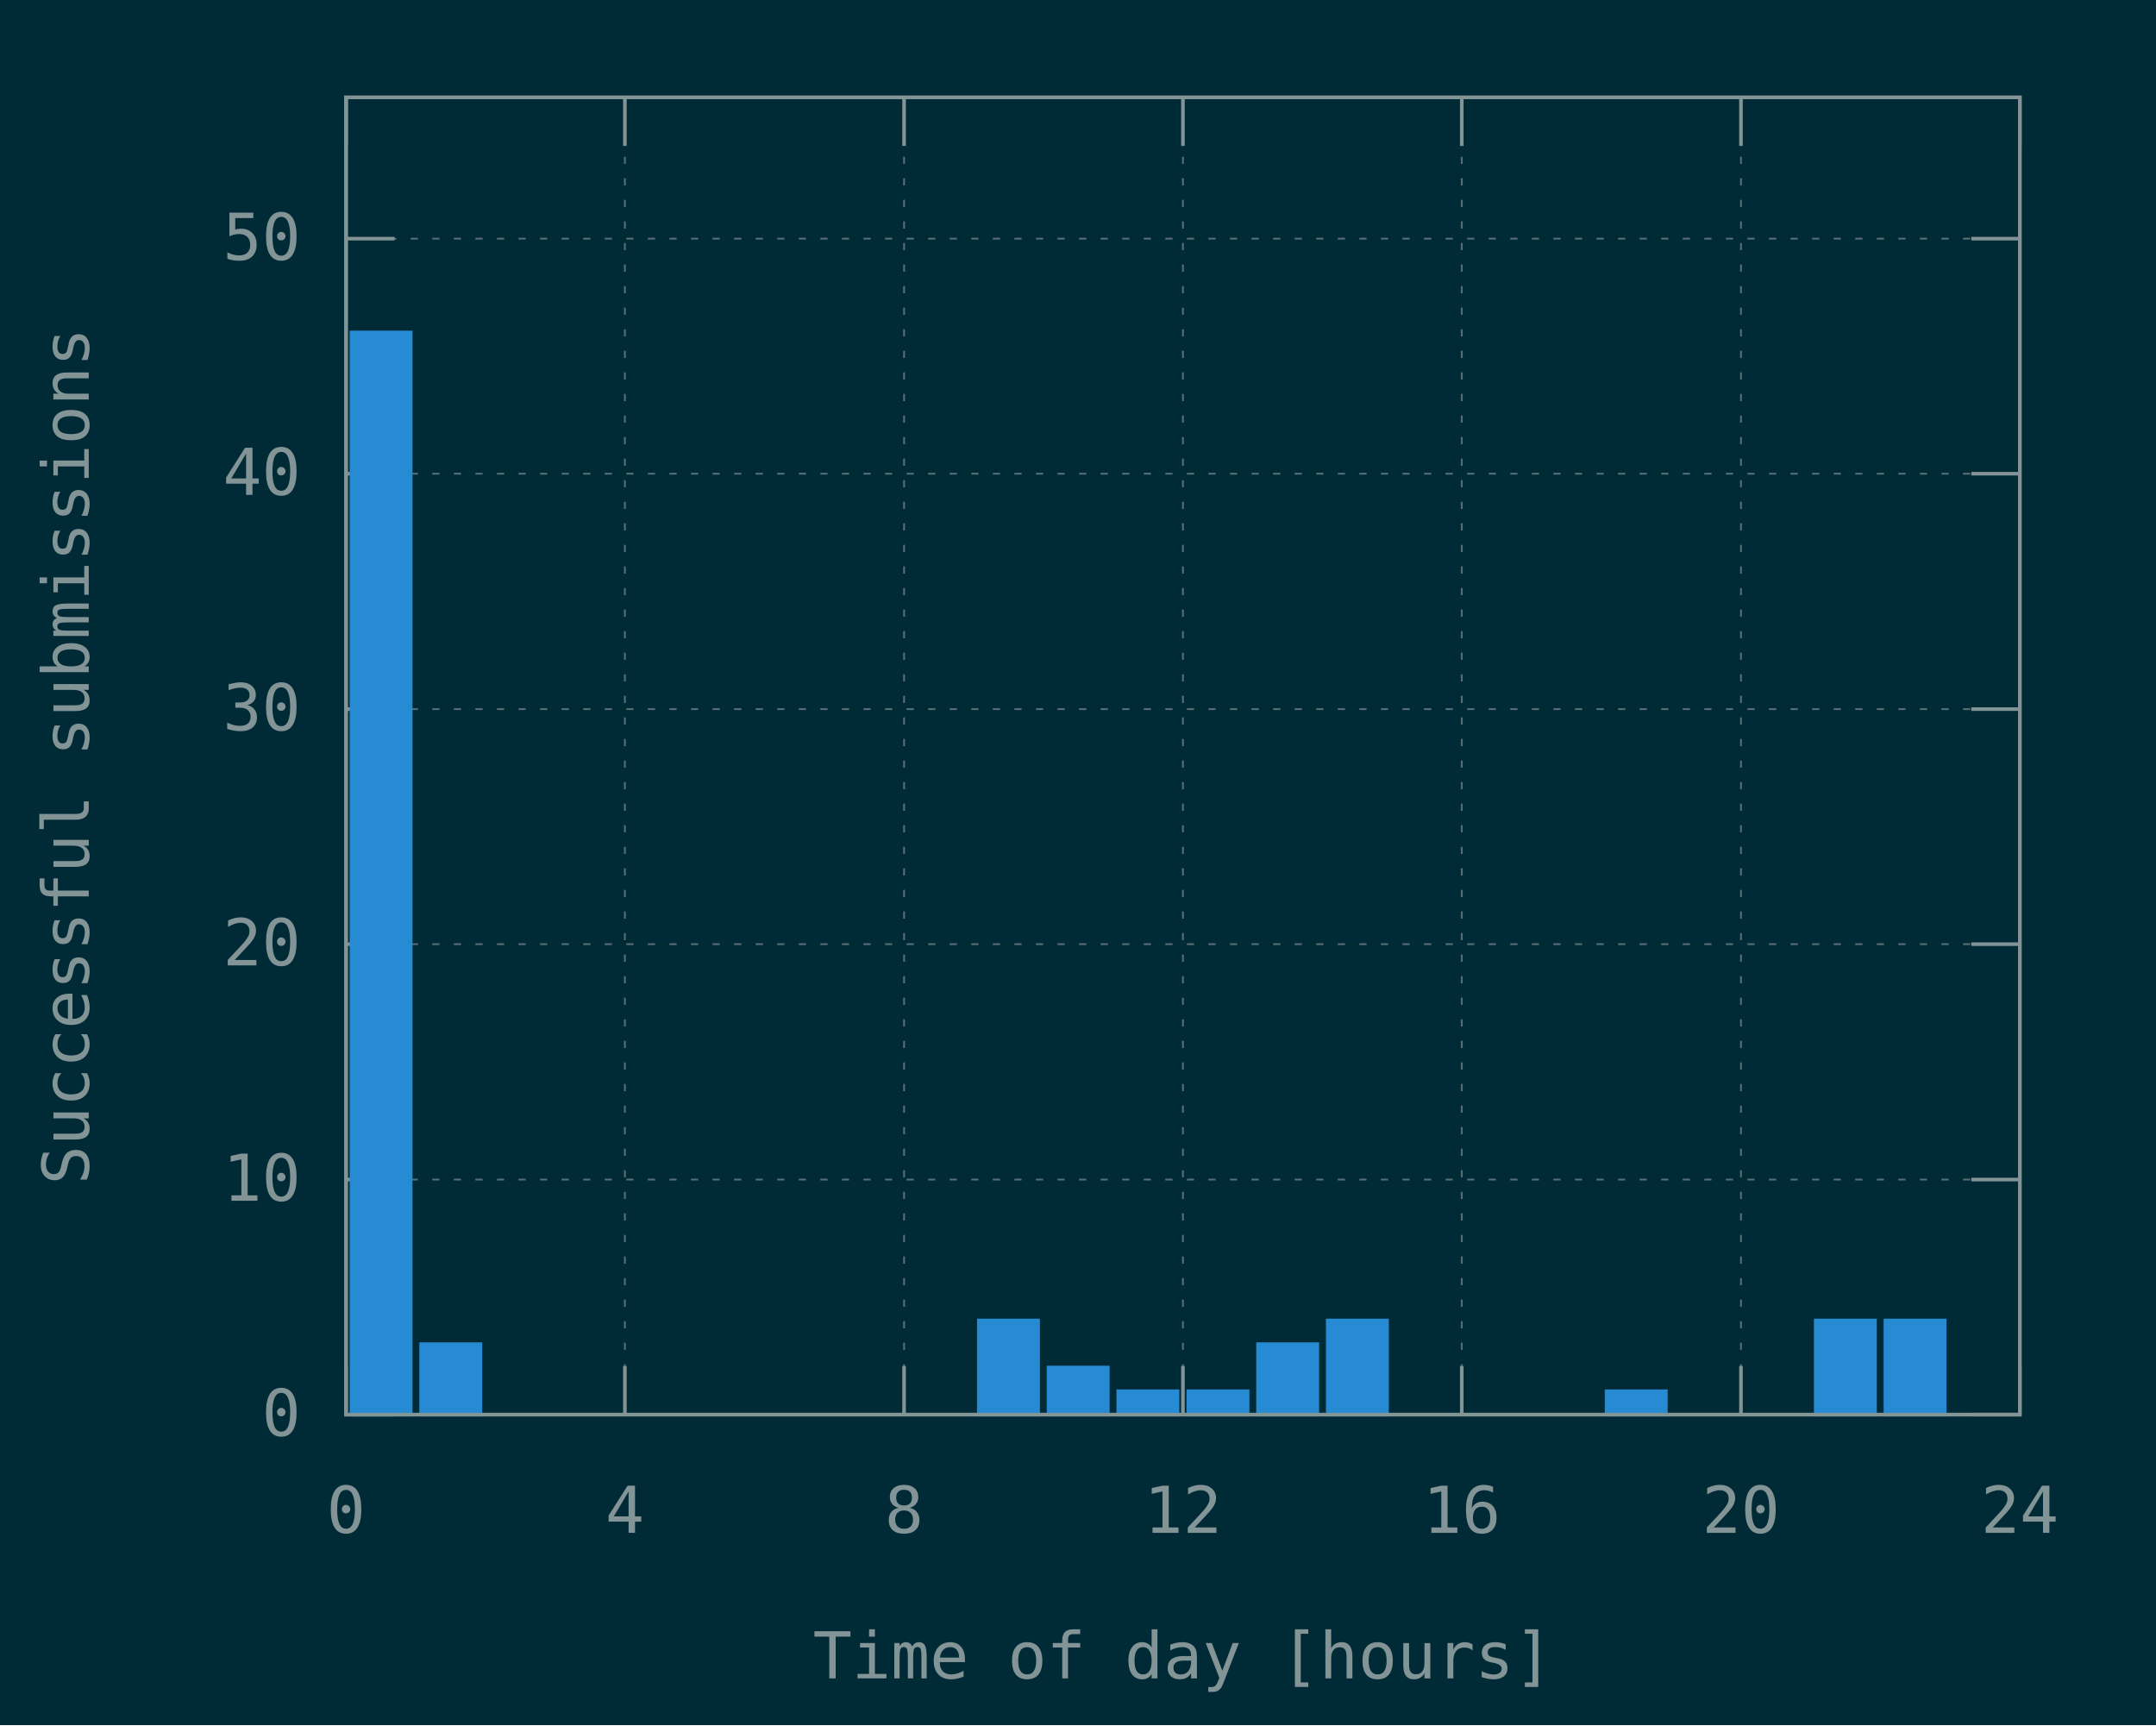
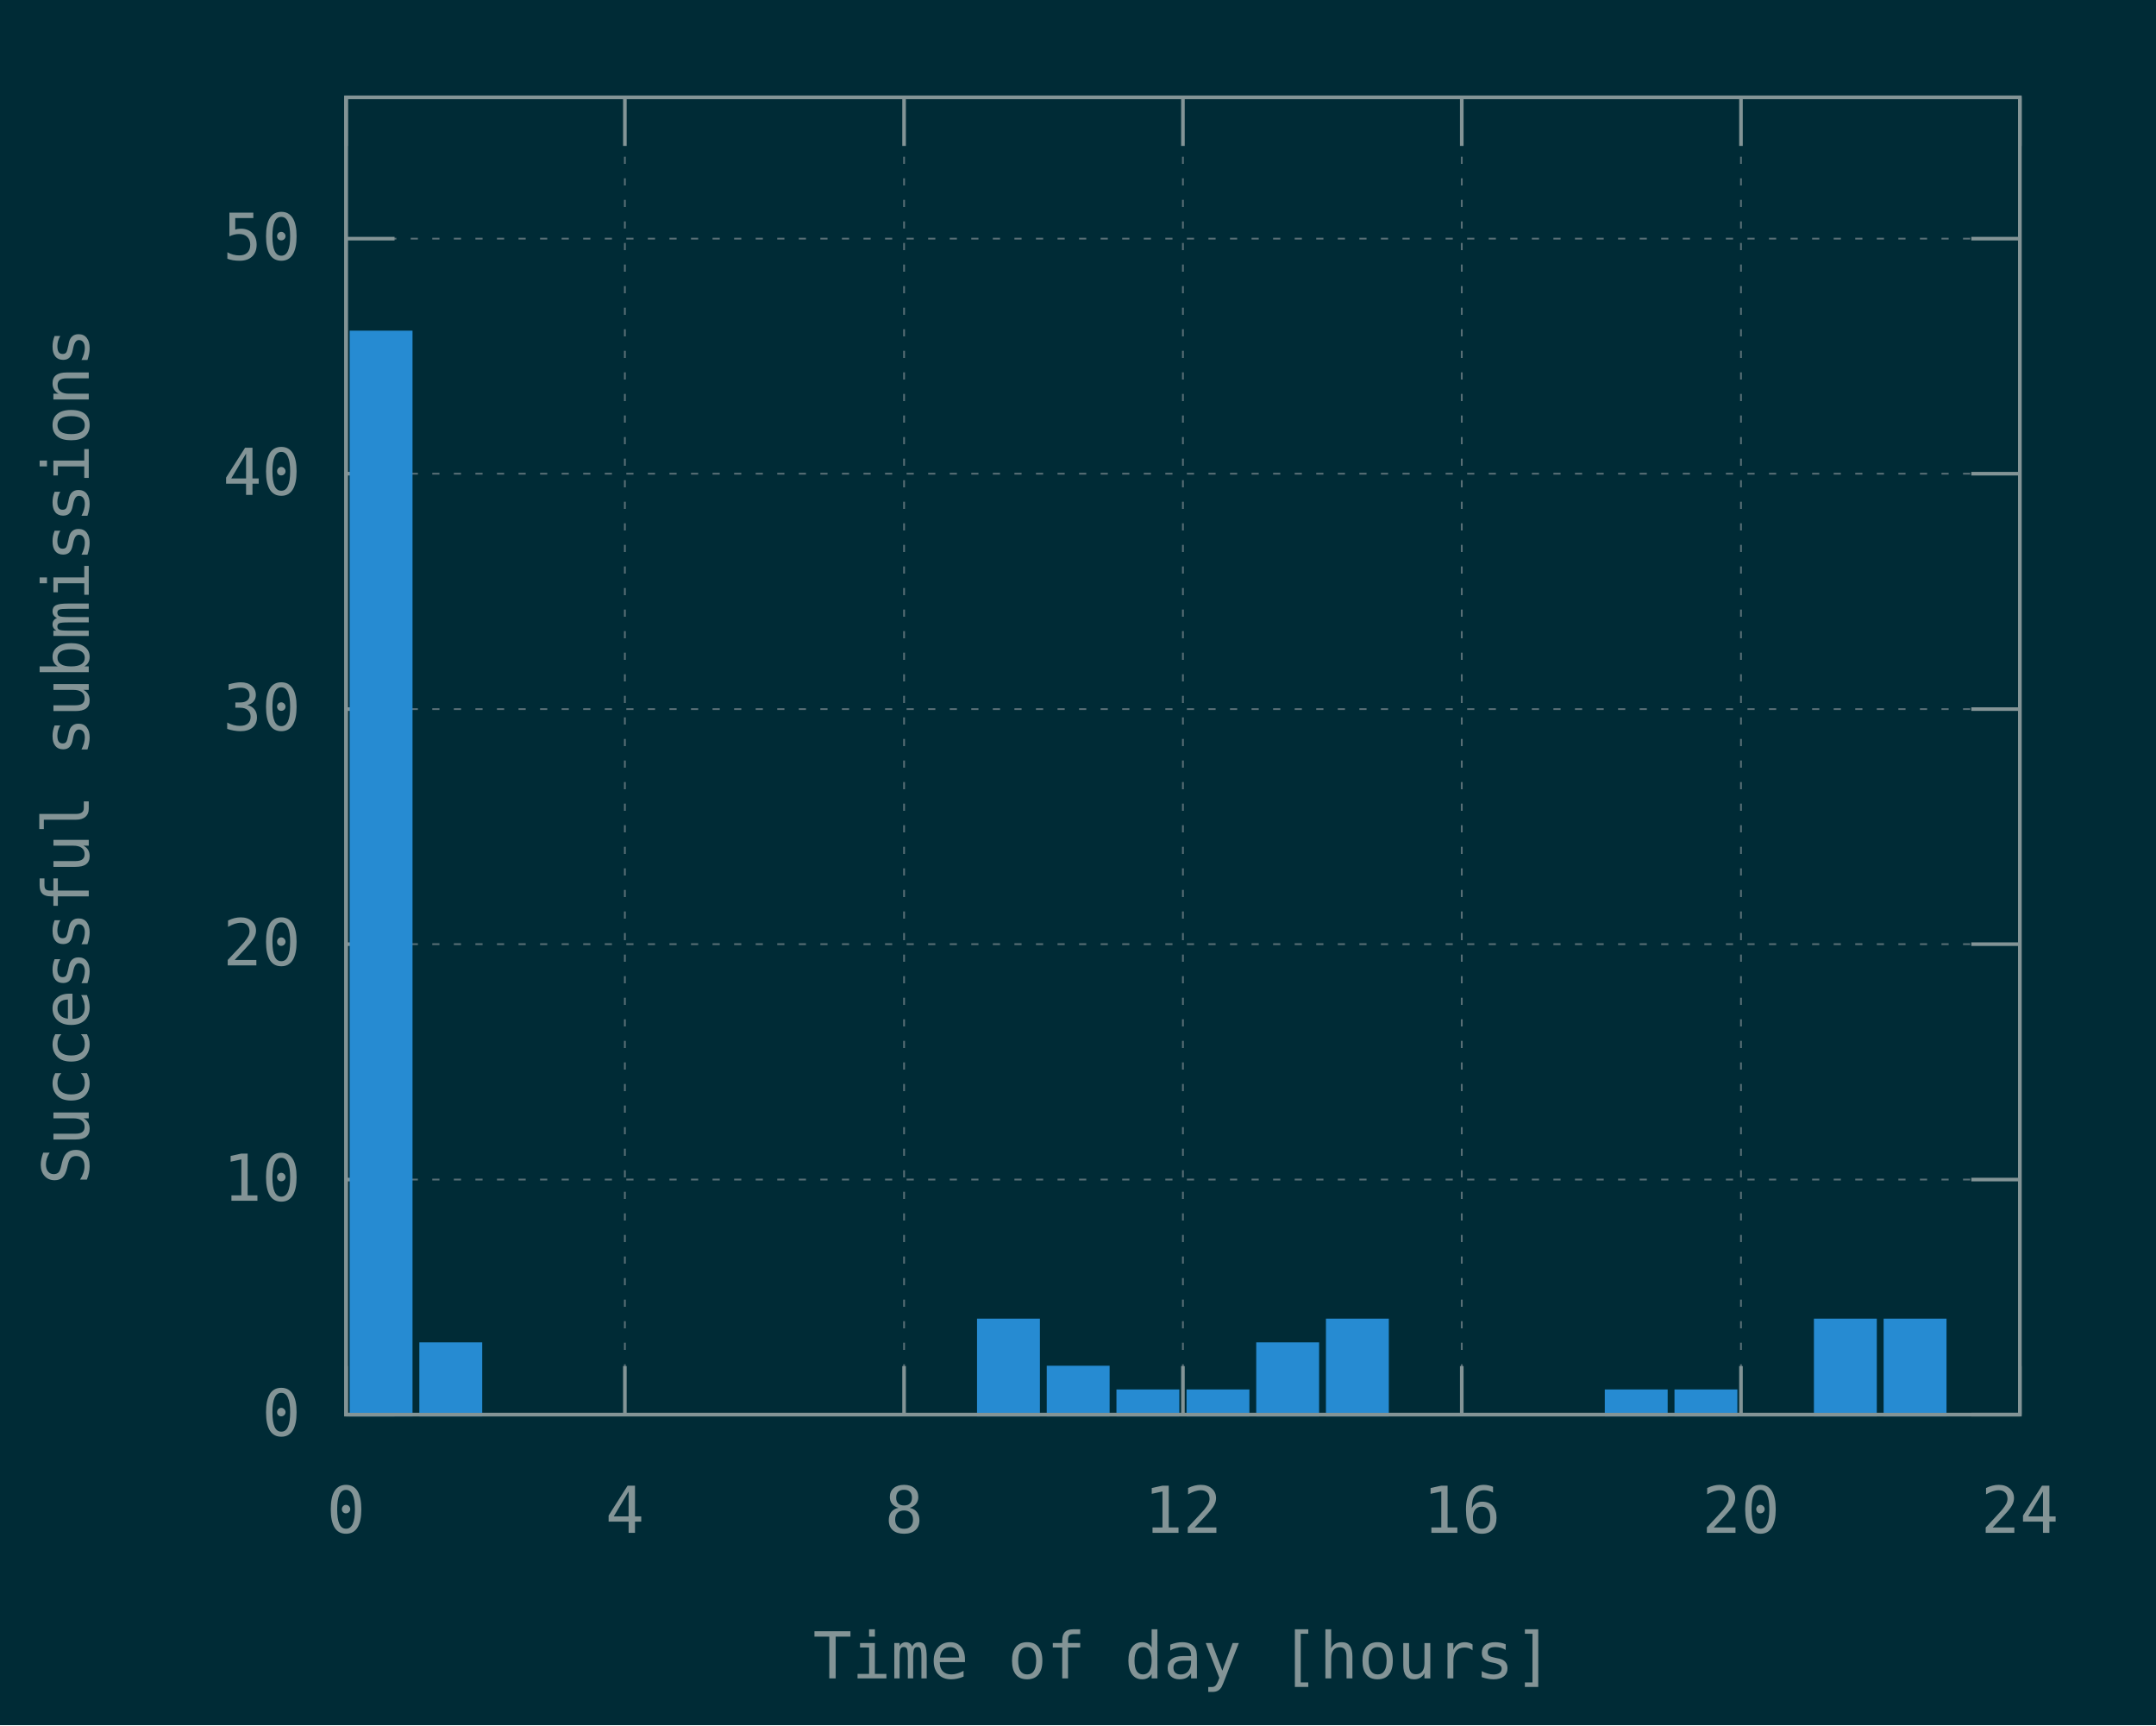
<svg xmlns="http://www.w3.org/2000/svg" xmlns:xlink="http://www.w3.org/1999/xlink" width="600" height="480" viewBox="0 0 600 480">
  <g id="gnuplot_canvas">
    <rect x="0" y="0" width="600" height="480" fill="#002b36" />
    <defs>
      <circle id="gpDot" r="0.5" stroke-width="0.5" stroke="currentColor" />
      <path id="gpPt0" stroke-width="0.148" stroke="currentColor" d="M-1,0 h2 M0,-1 v2" />
      <path id="gpPt1" stroke-width="0.148" stroke="currentColor" d="M-1,-1 L1,1 M1,-1 L-1,1" />
      <path id="gpPt2" stroke-width="0.148" stroke="currentColor" d="M-1,0 L1,0 M0,-1 L0,1 M-1,-1 L1,1 M-1,1 L1,-1" />
      <rect id="gpPt3" stroke-width="0.148" stroke="currentColor" x="-1" y="-1" width="2" height="2" />
      <rect id="gpPt4" stroke-width="0.148" stroke="currentColor" fill="currentColor" x="-1" y="-1" width="2" height="2" />
      <circle id="gpPt5" stroke-width="0.148" stroke="currentColor" cx="0" cy="0" r="1" />
      <use xlink:href="#gpPt5" id="gpPt6" fill="currentColor" stroke="none" />
      <path id="gpPt7" stroke-width="0.148" stroke="currentColor" d="M0,-1.33 L-1.33,0.67 L1.33,0.67 z" />
      <use xlink:href="#gpPt7" id="gpPt8" fill="currentColor" stroke="none" />
      <use xlink:href="#gpPt7" id="gpPt9" stroke="currentColor" transform="rotate(180)" />
      <use xlink:href="#gpPt9" id="gpPt10" fill="currentColor" stroke="none" />
      <use xlink:href="#gpPt3" id="gpPt11" stroke="currentColor" transform="rotate(45)" />
      <use xlink:href="#gpPt11" id="gpPt12" fill="currentColor" stroke="none" />
      <path id="gpPt13" stroke-width="0.148" stroke="currentColor" d="M0,1.330 L1.265,0.411 L0.782,-1.067 L-0.782,-1.076 L-1.265,0.411 z" />
      <use xlink:href="#gpPt13" id="gpPt14" fill="currentColor" stroke="none" />
      <filter id="textbox" filterUnits="objectBoundingBox" x="0" y="0" height="1" width="1">
        <feFlood flood-color="#002B36" flood-opacity="1" result="bgnd" />
        <feComposite in="SourceGraphic" in2="bgnd" operator="atop" />
      </filter>
      <filter id="greybox" filterUnits="objectBoundingBox" x="0" y="0" height="1" width="1">
        <feFlood flood-color="lightgrey" flood-opacity="1" result="grey" />
        <feComposite in="SourceGraphic" in2="grey" operator="atop" />
      </filter>
    </defs>
    <g fill="none" color="#002B36" stroke="currentColor" stroke-width="1.00" stroke-linecap="butt" stroke-linejoin="miter">
</g>
    <g fill="none" color="black" stroke="currentColor" stroke-width="1.00" stroke-linecap="butt" stroke-linejoin="miter">
</g>
    <g fill="none" color="black" stroke="rgb(131, 148, 150)" stroke-width="0.50" stroke-linecap="butt" stroke-linejoin="miter">
</g>
    <g fill="none" color="gray" stroke="currentColor" stroke-width="0.50" stroke-linecap="butt" stroke-linejoin="miter">
      <path stroke="rgb( 88, 110, 117)" stroke-dasharray="2,4" class="gridline" d="M96.3,393.6 L562.1,393.6  " />
    </g>
    <g fill="none" color="gray" stroke="rgb( 88, 110, 117)" stroke-width="1.00" stroke-linecap="butt" stroke-linejoin="miter">
</g>
    <g fill="none" color="black" stroke="currentColor" stroke-width="1.00" stroke-linecap="butt" stroke-linejoin="miter">
      <path stroke="rgb(131, 148, 150)" d="M96.3,393.6 L109.8,393.6 M562.1,393.6 L548.6,393.6  " />
      <g transform="translate(83.7,399.5)" stroke="none" fill="rgb(131,148,150)" font-family="Inconsolata" font-size="18.00" text-anchor="end">
        <text>
          <tspan font-family="Inconsolata"> 0</tspan>
        </text>
      </g>
    </g>
    <g fill="none" color="black" stroke="currentColor" stroke-width="1.00" stroke-linecap="butt" stroke-linejoin="miter">
</g>
    <g fill="none" color="black" stroke="rgb(131, 148, 150)" stroke-width="0.50" stroke-linecap="butt" stroke-linejoin="miter">
</g>
    <g fill="none" color="gray" stroke="currentColor" stroke-width="0.50" stroke-linecap="butt" stroke-linejoin="miter">
      <path stroke="rgb( 88, 110, 117)" stroke-dasharray="2,4" class="gridline" d="M96.3,328.2 L562.1,328.2  " />
    </g>
    <g fill="none" color="gray" stroke="rgb( 88, 110, 117)" stroke-width="1.00" stroke-linecap="butt" stroke-linejoin="miter">
</g>
    <g fill="none" color="black" stroke="currentColor" stroke-width="1.00" stroke-linecap="butt" stroke-linejoin="miter">
      <path stroke="rgb(131, 148, 150)" d="M96.3,328.2 L109.8,328.2 M562.1,328.2 L548.6,328.2  " />
      <g transform="translate(83.7,334.1)" stroke="none" fill="rgb(131,148,150)" font-family="Inconsolata" font-size="18.00" text-anchor="end">
        <text>
          <tspan font-family="Inconsolata"> 10</tspan>
        </text>
      </g>
    </g>
    <g fill="none" color="black" stroke="currentColor" stroke-width="1.00" stroke-linecap="butt" stroke-linejoin="miter">
</g>
    <g fill="none" color="black" stroke="rgb(131, 148, 150)" stroke-width="0.50" stroke-linecap="butt" stroke-linejoin="miter">
</g>
    <g fill="none" color="gray" stroke="currentColor" stroke-width="0.50" stroke-linecap="butt" stroke-linejoin="miter">
      <path stroke="rgb( 88, 110, 117)" stroke-dasharray="2,4" class="gridline" d="M96.3,262.7 L562.1,262.7  " />
    </g>
    <g fill="none" color="gray" stroke="rgb( 88, 110, 117)" stroke-width="1.00" stroke-linecap="butt" stroke-linejoin="miter">
</g>
    <g fill="none" color="black" stroke="currentColor" stroke-width="1.00" stroke-linecap="butt" stroke-linejoin="miter">
      <path stroke="rgb(131, 148, 150)" d="M96.3,262.7 L109.8,262.7 M562.1,262.7 L548.6,262.7  " />
      <g transform="translate(83.7,268.6)" stroke="none" fill="rgb(131,148,150)" font-family="Inconsolata" font-size="18.00" text-anchor="end">
        <text>
          <tspan font-family="Inconsolata"> 20</tspan>
        </text>
      </g>
    </g>
    <g fill="none" color="black" stroke="currentColor" stroke-width="1.00" stroke-linecap="butt" stroke-linejoin="miter">
</g>
    <g fill="none" color="black" stroke="rgb(131, 148, 150)" stroke-width="0.50" stroke-linecap="butt" stroke-linejoin="miter">
</g>
    <g fill="none" color="gray" stroke="currentColor" stroke-width="0.50" stroke-linecap="butt" stroke-linejoin="miter">
      <path stroke="rgb( 88, 110, 117)" stroke-dasharray="2,4" class="gridline" d="M96.3,197.3 L562.1,197.3  " />
    </g>
    <g fill="none" color="gray" stroke="rgb( 88, 110, 117)" stroke-width="1.00" stroke-linecap="butt" stroke-linejoin="miter">
</g>
    <g fill="none" color="black" stroke="currentColor" stroke-width="1.00" stroke-linecap="butt" stroke-linejoin="miter">
      <path stroke="rgb(131, 148, 150)" d="M96.3,197.3 L109.8,197.3 M562.1,197.3 L548.6,197.3  " />
      <g transform="translate(83.7,203.2)" stroke="none" fill="rgb(131,148,150)" font-family="Inconsolata" font-size="18.00" text-anchor="end">
        <text>
          <tspan font-family="Inconsolata"> 30</tspan>
        </text>
      </g>
    </g>
    <g fill="none" color="black" stroke="currentColor" stroke-width="1.00" stroke-linecap="butt" stroke-linejoin="miter">
</g>
    <g fill="none" color="black" stroke="rgb(131, 148, 150)" stroke-width="0.50" stroke-linecap="butt" stroke-linejoin="miter">
</g>
    <g fill="none" color="gray" stroke="currentColor" stroke-width="0.50" stroke-linecap="butt" stroke-linejoin="miter">
      <path stroke="rgb( 88, 110, 117)" stroke-dasharray="2,4" class="gridline" d="M96.3,131.8 L562.1,131.8  " />
    </g>
    <g fill="none" color="gray" stroke="rgb( 88, 110, 117)" stroke-width="1.00" stroke-linecap="butt" stroke-linejoin="miter">
</g>
    <g fill="none" color="black" stroke="currentColor" stroke-width="1.00" stroke-linecap="butt" stroke-linejoin="miter">
      <path stroke="rgb(131, 148, 150)" d="M96.3,131.8 L109.8,131.8 M562.1,131.8 L548.6,131.8  " />
      <g transform="translate(83.7,137.7)" stroke="none" fill="rgb(131,148,150)" font-family="Inconsolata" font-size="18.00" text-anchor="end">
        <text>
          <tspan font-family="Inconsolata"> 40</tspan>
        </text>
      </g>
    </g>
    <g fill="none" color="black" stroke="currentColor" stroke-width="1.00" stroke-linecap="butt" stroke-linejoin="miter">
</g>
    <g fill="none" color="black" stroke="rgb(131, 148, 150)" stroke-width="0.50" stroke-linecap="butt" stroke-linejoin="miter">
</g>
    <g fill="none" color="gray" stroke="currentColor" stroke-width="0.50" stroke-linecap="butt" stroke-linejoin="miter">
      <path stroke="rgb( 88, 110, 117)" stroke-dasharray="2,4" class="gridline" d="M96.3,66.4 L562.1,66.4  " />
    </g>
    <g fill="none" color="gray" stroke="rgb( 88, 110, 117)" stroke-width="1.00" stroke-linecap="butt" stroke-linejoin="miter">
</g>
    <g fill="none" color="black" stroke="currentColor" stroke-width="1.00" stroke-linecap="butt" stroke-linejoin="miter">
      <path stroke="rgb(131, 148, 150)" d="M96.3,66.4 L109.8,66.4 M562.1,66.4 L548.6,66.4  " />
      <g transform="translate(83.7,72.3)" stroke="none" fill="rgb(131,148,150)" font-family="Inconsolata" font-size="18.00" text-anchor="end">
        <text>
          <tspan font-family="Inconsolata"> 50</tspan>
        </text>
      </g>
    </g>
    <g fill="none" color="black" stroke="currentColor" stroke-width="1.00" stroke-linecap="butt" stroke-linejoin="miter">
</g>
    <g fill="none" color="black" stroke="rgb(131, 148, 150)" stroke-width="0.50" stroke-linecap="butt" stroke-linejoin="miter">
</g>
    <g fill="none" color="gray" stroke="currentColor" stroke-width="0.50" stroke-linecap="butt" stroke-linejoin="miter">
      <path stroke="rgb( 88, 110, 117)" stroke-dasharray="2,4" class="gridline" d="M96.3,393.6 L96.3,27.1  " />
    </g>
    <g fill="none" color="gray" stroke="rgb( 88, 110, 117)" stroke-width="1.00" stroke-linecap="butt" stroke-linejoin="miter">
</g>
    <g fill="none" color="black" stroke="currentColor" stroke-width="1.00" stroke-linecap="butt" stroke-linejoin="miter">
      <path stroke="rgb(131, 148, 150)" d="M96.3,393.6 L96.3,380.1 M96.3,27.1 L96.3,40.6  " />
      <g transform="translate(96.3,426.5)" stroke="none" fill="rgb(131,148,150)" font-family="Inconsolata" font-size="18.00" text-anchor="middle">
        <text>
          <tspan font-family="Inconsolata"> 0</tspan>
        </text>
      </g>
    </g>
    <g fill="none" color="black" stroke="currentColor" stroke-width="1.00" stroke-linecap="butt" stroke-linejoin="miter">
</g>
    <g fill="none" color="black" stroke="rgb(131, 148, 150)" stroke-width="0.50" stroke-linecap="butt" stroke-linejoin="miter">
</g>
    <g fill="none" color="gray" stroke="currentColor" stroke-width="0.50" stroke-linecap="butt" stroke-linejoin="miter">
      <path stroke="rgb( 88, 110, 117)" stroke-dasharray="2,4" class="gridline" d="M173.9,393.6 L173.9,27.1  " />
    </g>
    <g fill="none" color="gray" stroke="rgb( 88, 110, 117)" stroke-width="1.00" stroke-linecap="butt" stroke-linejoin="miter">
</g>
    <g fill="none" color="black" stroke="currentColor" stroke-width="1.00" stroke-linecap="butt" stroke-linejoin="miter">
      <path stroke="rgb(131, 148, 150)" d="M173.9,393.6 L173.9,380.1 M173.9,27.1 L173.9,40.6  " />
      <g transform="translate(173.9,426.5)" stroke="none" fill="rgb(131,148,150)" font-family="Inconsolata" font-size="18.00" text-anchor="middle">
        <text>
          <tspan font-family="Inconsolata"> 4</tspan>
        </text>
      </g>
    </g>
    <g fill="none" color="black" stroke="currentColor" stroke-width="1.00" stroke-linecap="butt" stroke-linejoin="miter">
</g>
    <g fill="none" color="black" stroke="rgb(131, 148, 150)" stroke-width="0.50" stroke-linecap="butt" stroke-linejoin="miter">
</g>
    <g fill="none" color="gray" stroke="currentColor" stroke-width="0.50" stroke-linecap="butt" stroke-linejoin="miter">
      <path stroke="rgb( 88, 110, 117)" stroke-dasharray="2,4" class="gridline" d="M251.6,393.6 L251.6,27.1  " />
    </g>
    <g fill="none" color="gray" stroke="rgb( 88, 110, 117)" stroke-width="1.00" stroke-linecap="butt" stroke-linejoin="miter">
</g>
    <g fill="none" color="black" stroke="currentColor" stroke-width="1.00" stroke-linecap="butt" stroke-linejoin="miter">
      <path stroke="rgb(131, 148, 150)" d="M251.6,393.6 L251.6,380.1 M251.6,27.1 L251.6,40.6  " />
      <g transform="translate(251.6,426.5)" stroke="none" fill="rgb(131,148,150)" font-family="Inconsolata" font-size="18.00" text-anchor="middle">
        <text>
          <tspan font-family="Inconsolata"> 8</tspan>
        </text>
      </g>
    </g>
    <g fill="none" color="black" stroke="currentColor" stroke-width="1.00" stroke-linecap="butt" stroke-linejoin="miter">
</g>
    <g fill="none" color="black" stroke="rgb(131, 148, 150)" stroke-width="0.50" stroke-linecap="butt" stroke-linejoin="miter">
</g>
    <g fill="none" color="gray" stroke="currentColor" stroke-width="0.50" stroke-linecap="butt" stroke-linejoin="miter">
      <path stroke="rgb( 88, 110, 117)" stroke-dasharray="2,4" class="gridline" d="M329.2,393.6 L329.2,27.1  " />
    </g>
    <g fill="none" color="gray" stroke="rgb( 88, 110, 117)" stroke-width="1.00" stroke-linecap="butt" stroke-linejoin="miter">
</g>
    <g fill="none" color="black" stroke="currentColor" stroke-width="1.00" stroke-linecap="butt" stroke-linejoin="miter">
      <path stroke="rgb(131, 148, 150)" d="M329.2,393.6 L329.2,380.1 M329.2,27.1 L329.2,40.6  " />
      <g transform="translate(329.2,426.5)" stroke="none" fill="rgb(131,148,150)" font-family="Inconsolata" font-size="18.00" text-anchor="middle">
        <text>
          <tspan font-family="Inconsolata"> 12</tspan>
        </text>
      </g>
    </g>
    <g fill="none" color="black" stroke="currentColor" stroke-width="1.00" stroke-linecap="butt" stroke-linejoin="miter">
</g>
    <g fill="none" color="black" stroke="rgb(131, 148, 150)" stroke-width="0.50" stroke-linecap="butt" stroke-linejoin="miter">
</g>
    <g fill="none" color="gray" stroke="currentColor" stroke-width="0.50" stroke-linecap="butt" stroke-linejoin="miter">
      <path stroke="rgb( 88, 110, 117)" stroke-dasharray="2,4" class="gridline" d="M406.8,393.6 L406.8,27.1  " />
    </g>
    <g fill="none" color="gray" stroke="rgb( 88, 110, 117)" stroke-width="1.00" stroke-linecap="butt" stroke-linejoin="miter">
</g>
    <g fill="none" color="black" stroke="currentColor" stroke-width="1.00" stroke-linecap="butt" stroke-linejoin="miter">
      <path stroke="rgb(131, 148, 150)" d="M406.8,393.6 L406.8,380.1 M406.8,27.1 L406.8,40.6  " />
      <g transform="translate(406.8,426.5)" stroke="none" fill="rgb(131,148,150)" font-family="Inconsolata" font-size="18.00" text-anchor="middle">
        <text>
          <tspan font-family="Inconsolata"> 16</tspan>
        </text>
      </g>
    </g>
    <g fill="none" color="black" stroke="currentColor" stroke-width="1.00" stroke-linecap="butt" stroke-linejoin="miter">
</g>
    <g fill="none" color="black" stroke="rgb(131, 148, 150)" stroke-width="0.50" stroke-linecap="butt" stroke-linejoin="miter">
</g>
    <g fill="none" color="gray" stroke="currentColor" stroke-width="0.50" stroke-linecap="butt" stroke-linejoin="miter">
      <path stroke="rgb( 88, 110, 117)" stroke-dasharray="2,4" class="gridline" d="M484.5,393.6 L484.5,40.6 L484.5,27.1  " />
    </g>
    <g fill="none" color="gray" stroke="rgb( 88, 110, 117)" stroke-width="1.00" stroke-linecap="butt" stroke-linejoin="miter">
</g>
    <g fill="none" color="black" stroke="currentColor" stroke-width="1.00" stroke-linecap="butt" stroke-linejoin="miter">
      <path stroke="rgb(131, 148, 150)" d="M484.5,393.6 L484.5,380.1 M484.5,27.1 L484.5,40.6  " />
      <g transform="translate(484.5,426.5)" stroke="none" fill="rgb(131,148,150)" font-family="Inconsolata" font-size="18.00" text-anchor="middle">
        <text>
          <tspan font-family="Inconsolata"> 20</tspan>
        </text>
      </g>
    </g>
    <g fill="none" color="black" stroke="currentColor" stroke-width="1.00" stroke-linecap="butt" stroke-linejoin="miter">
</g>
    <g fill="none" color="black" stroke="rgb(131, 148, 150)" stroke-width="0.50" stroke-linecap="butt" stroke-linejoin="miter">
</g>
    <g fill="none" color="gray" stroke="currentColor" stroke-width="0.50" stroke-linecap="butt" stroke-linejoin="miter">
      <path stroke="rgb( 88, 110, 117)" stroke-dasharray="2,4" class="gridline" d="M562.1,393.6 L562.1,27.1  " />
    </g>
    <g fill="none" color="gray" stroke="rgb( 88, 110, 117)" stroke-width="1.00" stroke-linecap="butt" stroke-linejoin="miter">
</g>
    <g fill="none" color="black" stroke="currentColor" stroke-width="1.00" stroke-linecap="butt" stroke-linejoin="miter">
      <path stroke="rgb(131, 148, 150)" d="M562.1,393.6 L562.1,380.1 M562.1,27.1 L562.1,40.6  " />
      <g transform="translate(562.1,426.5)" stroke="none" fill="rgb(131,148,150)" font-family="Inconsolata" font-size="18.00" text-anchor="middle">
        <text>
          <tspan font-family="Inconsolata"> 24</tspan>
        </text>
      </g>
    </g>
    <g fill="none" color="black" stroke="currentColor" stroke-width="1.00" stroke-linecap="butt" stroke-linejoin="miter">
</g>
    <g fill="none" color="black" stroke="currentColor" stroke-width="1.00" stroke-linecap="butt" stroke-linejoin="miter">
      <path stroke="rgb(131, 148, 150)" d="M96.3,27.1 L96.3,393.6 L562.1,393.6 L562.1,27.1 L96.3,27.1 Z  " />
    </g>
    <g fill="none" color="black" stroke="currentColor" stroke-width="1.00" stroke-linecap="butt" stroke-linejoin="miter">
      <g transform="translate(24.7,210.4) rotate(270)" stroke="none" fill="rgb(131,148,150)" font-family="Inconsolata" font-size="18.00" text-anchor="middle">
        <text>
          <tspan font-family="Inconsolata">Successful submissions</tspan>
        </text>
      </g>
    </g>
    <g fill="none" color="black" stroke="currentColor" stroke-width="1.00" stroke-linecap="butt" stroke-linejoin="miter">
      <g transform="translate(329.2,467.0)" stroke="none" fill="rgb(131,148,150)" font-family="Inconsolata" font-size="18.00" text-anchor="middle">
        <text>
          <tspan font-family="Inconsolata">Time of day [hours]</tspan>
        </text>
      </g>
    </g>
    <g fill="none" color="black" stroke="currentColor" stroke-width="1.00" stroke-linecap="butt" stroke-linejoin="miter">
</g>
    <g id="gnuplot_plot_1">
      <g fill="none" color="black" stroke="currentColor" stroke-width="1.00" stroke-linecap="butt" stroke-linejoin="miter">
        <g stroke="none" shape-rendering="crispEdges">
          <polygon fill="rgb( 38, 139, 210)" points="97.8,393.6 114.4,393.6 114.4,92.4 97.8,92.4 " />
        </g>
        <path stroke="rgb( 38, 139, 210)" d="M97.8,393.6 L97.8,92.5 L114.3,92.5 L114.3,393.6 L97.8,393.6 Z  " />
        <g stroke="none" shape-rendering="crispEdges">
          <polygon fill="rgb( 38, 139, 210)" points="117.2,393.6 133.8,393.6 133.8,373.9 117.2,373.9 " />
        </g>
        <path stroke="rgb( 38, 139, 210)" d="M117.2,393.6 L117.2,374.0 L133.7,374.0 L133.7,393.6 L117.2,393.6 Z  " />
        <g stroke="none" shape-rendering="crispEdges">
          <polygon fill="rgb( 38, 139, 210)" points="272.4,393.6 289.0,393.6 289.0,367.3 272.4,367.3 " />
        </g>
        <path stroke="rgb( 38, 139, 210)" d="M272.4,393.6 L272.4,367.4 L288.9,367.4 L288.9,393.6 L272.4,393.6 Z  " />
        <g stroke="none" shape-rendering="crispEdges">
          <polygon fill="rgb( 38, 139, 210)" points="291.8,393.6 308.4,393.6 308.4,380.4 291.8,380.4 " />
        </g>
        <path stroke="rgb( 38, 139, 210)" d="M291.8,393.6 L291.8,380.5 L308.3,380.5 L308.3,393.6 L291.8,393.6 Z  " />
        <g stroke="none" shape-rendering="crispEdges">
          <polygon fill="rgb( 38, 139, 210)" points="311.2,393.6 327.8,393.6 327.8,387.0 311.2,387.0 " />
        </g>
        <path stroke="rgb( 38, 139, 210)" d="M311.2,393.6 L311.2,387.1 L327.7,387.1 L327.7,393.6 L311.2,393.6 Z  " />
        <g stroke="none" shape-rendering="crispEdges">
          <polygon fill="rgb( 38, 139, 210)" points="330.7,393.6 347.3,393.6 347.3,387.0 330.7,387.0 " />
        </g>
        <path stroke="rgb( 38, 139, 210)" d="M330.7,393.6 L330.7,387.1 L347.2,387.1 L347.2,393.6 L330.7,393.6 Z  " />
        <g stroke="none" shape-rendering="crispEdges">
          <polygon fill="rgb( 38, 139, 210)" points="350.1,393.6 366.7,393.6 366.7,373.9 350.1,373.9 " />
        </g>
        <path stroke="rgb( 38, 139, 210)" d="M350.1,393.6 L350.1,374.0 L366.6,374.0 L366.6,393.6 L350.1,393.6 Z  " />
        <g stroke="none" shape-rendering="crispEdges">
          <polygon fill="rgb( 38, 139, 210)" points="369.5,393.6 386.1,393.6 386.1,367.3 369.5,367.3 " />
        </g>
        <path stroke="rgb( 38, 139, 210)" d="M369.5,393.6 L369.5,367.4 L386.0,367.4 L386.0,393.6 L369.5,393.6 Z  " />
        <g stroke="none" shape-rendering="crispEdges">
          <polygon fill="rgb( 38, 139, 210)" points="447.1,393.6 463.7,393.6 463.7,387.0 447.1,387.0 " />
        </g>
        <path stroke="rgb( 38, 139, 210)" d="M447.1,393.6 L447.1,387.1 L463.6,387.1 L463.6,393.6 L447.1,393.6 Z  " />
        <g stroke="none" shape-rendering="crispEdges">
+           <polygon fill="rgb( 38, 139, 210)" points="466.5,393.6 483.1,393.6 483.1,387.0 466.5,387.0 " />
+         </g>
+         <path stroke="rgb( 38, 139, 210)" d="M466.5,393.6 L466.5,387.1 L483.0,387.1 L483.0,393.6 L466.5,393.6 Z  " />
+         <g stroke="none" shape-rendering="crispEdges">
          <polygon fill="rgb( 38, 139, 210)" points="505.3,393.6 521.9,393.6 521.9,367.3 505.3,367.3 " />
        </g>
        <path stroke="rgb( 38, 139, 210)" d="M505.3,393.6 L505.3,367.4 L521.8,367.4 L521.8,393.6 L505.3,393.6 Z  " />
        <g stroke="none" shape-rendering="crispEdges">
          <polygon fill="rgb( 38, 139, 210)" points="524.7,393.6 541.3,393.6 541.3,367.3 524.7,367.3 " />
        </g>
        <path stroke="rgb( 38, 139, 210)" d="M524.7,393.6 L524.7,367.4 L541.2,367.4 L541.2,393.6 L524.7,393.6 Z  " />
      </g>
    </g>
    <g fill="none" color="#002B36" stroke="rgb( 38, 139, 210)" stroke-width="2.00" stroke-linecap="butt" stroke-linejoin="miter">
</g>
    <g fill="none" color="black" stroke="currentColor" stroke-width="2.00" stroke-linecap="butt" stroke-linejoin="miter">
</g>
    <g fill="none" color="black" stroke="black" stroke-width="1.00" stroke-linecap="butt" stroke-linejoin="miter">
</g>
    <g fill="none" color="black" stroke="currentColor" stroke-width="1.00" stroke-linecap="butt" stroke-linejoin="miter">
      <path stroke="rgb(131, 148, 150)" d="M96.3,27.1 L96.3,393.6 L562.1,393.6 L562.1,27.1 L96.3,27.1 Z  " />
    </g>
    <g fill="none" color="black" stroke="currentColor" stroke-width="1.00" stroke-linecap="butt" stroke-linejoin="miter">
</g>
  </g>
</svg>
